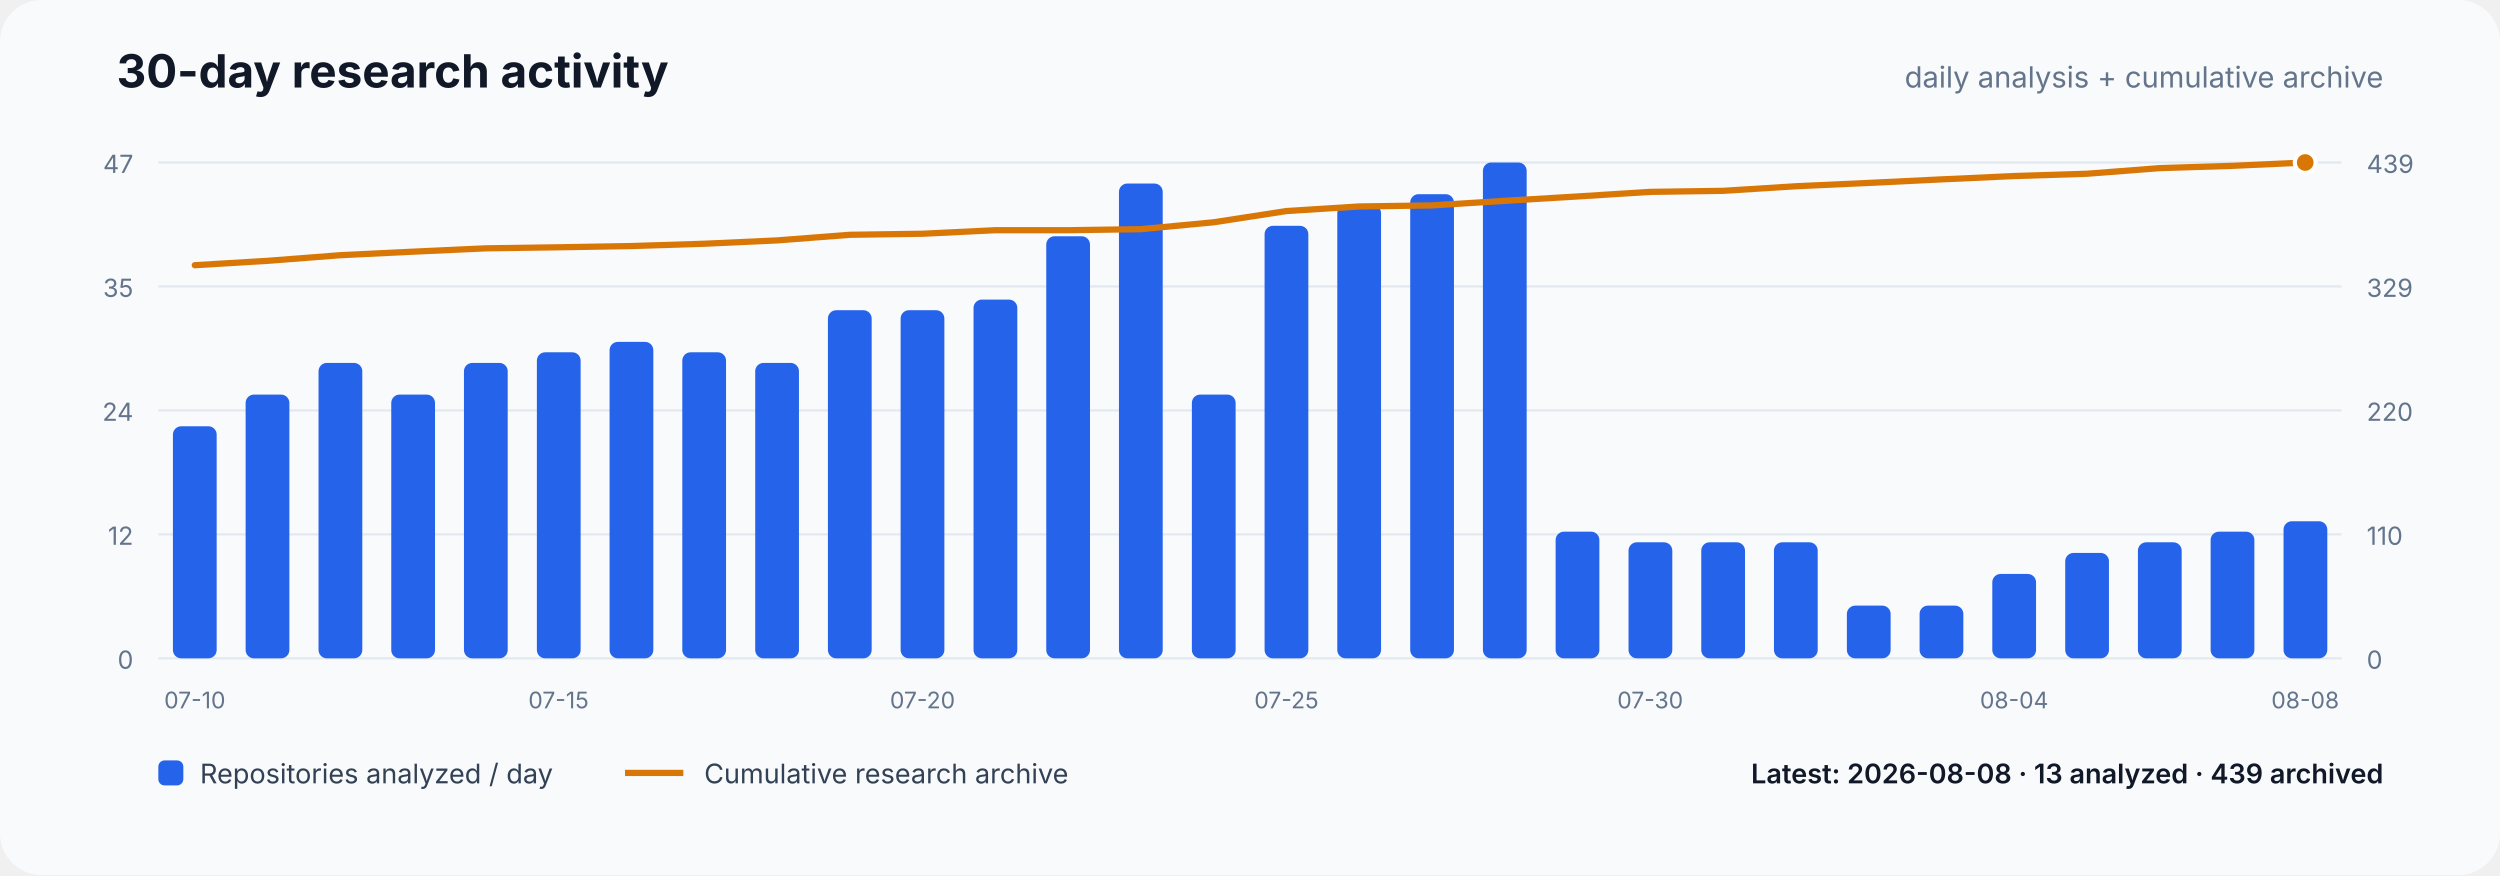
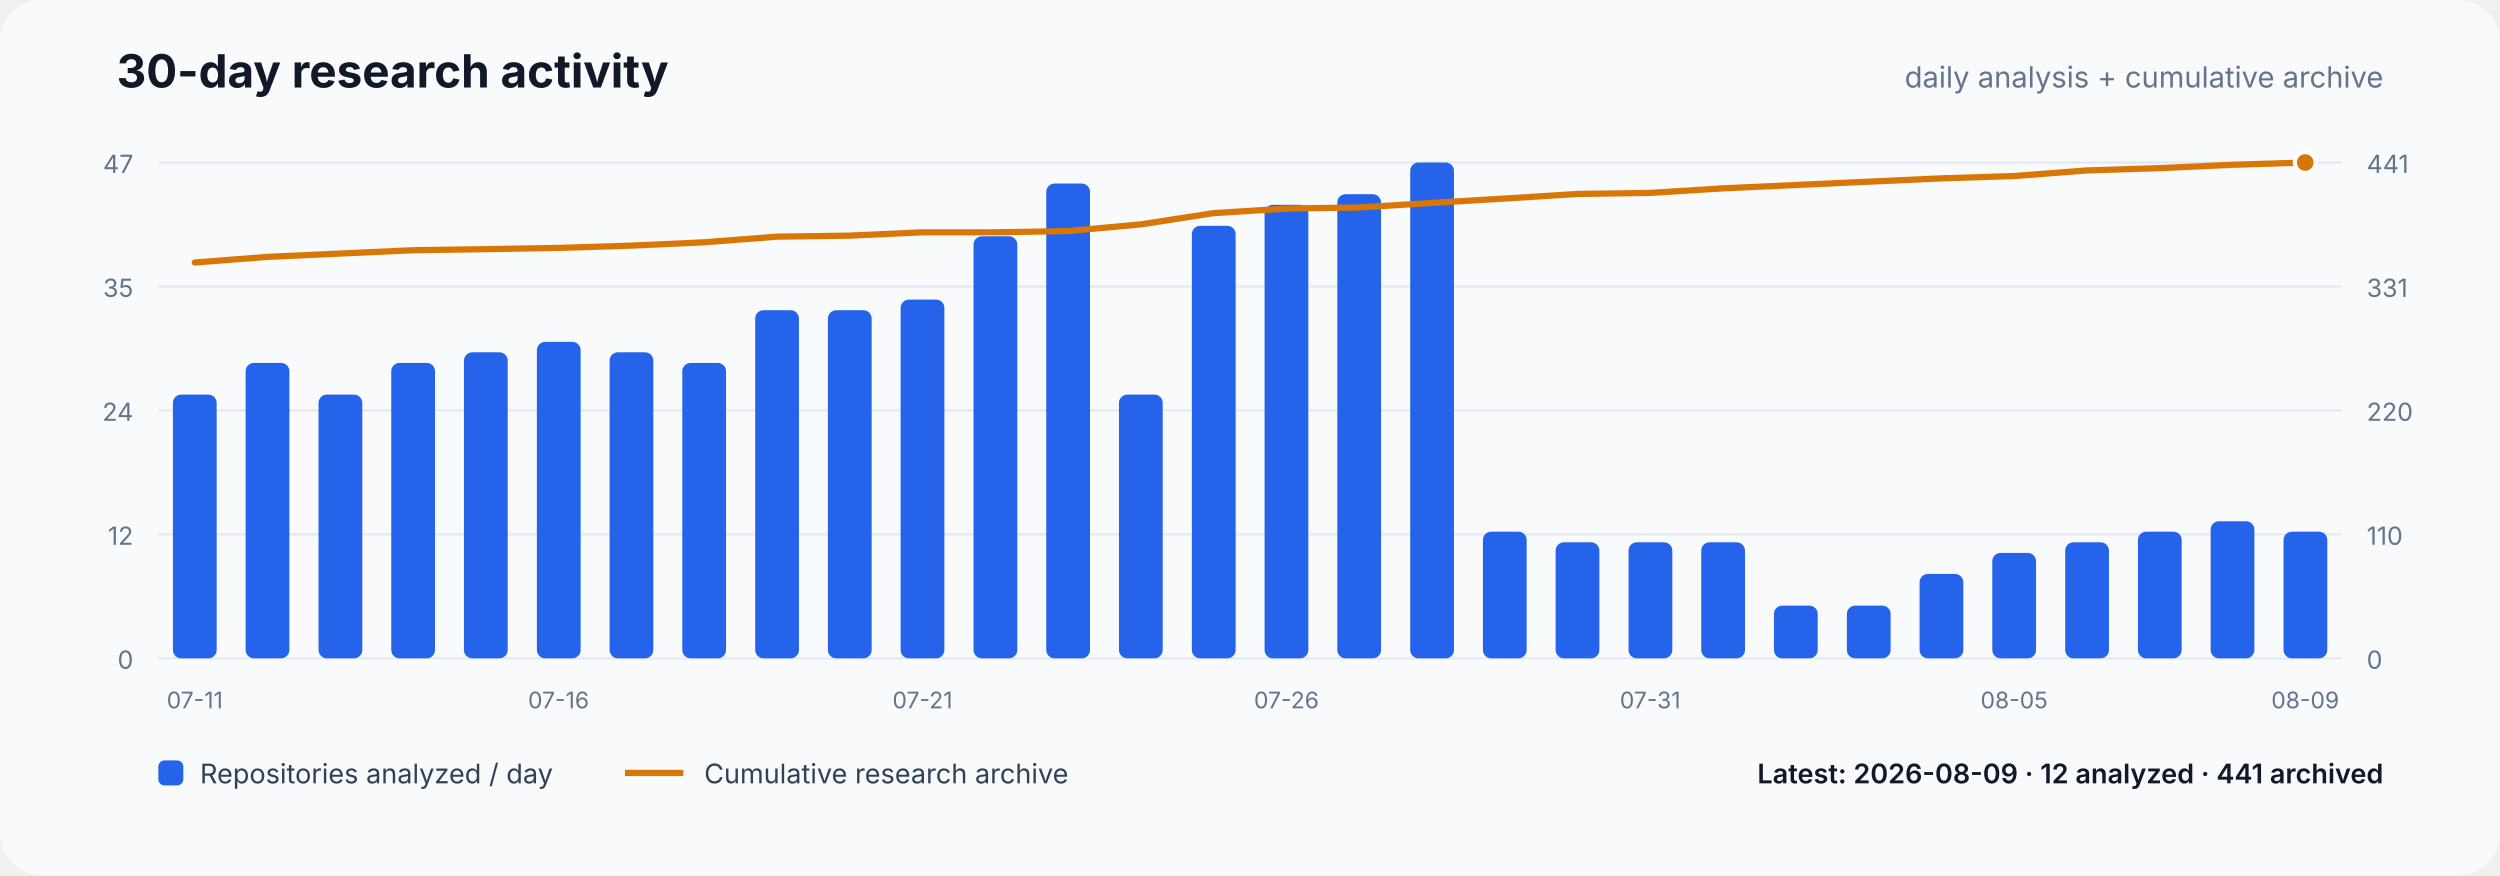
<svg xmlns="http://www.w3.org/2000/svg" width="1200" height="420" viewBox="0 0 1200 420" role="img" aria-labelledby="title desc">
  <rect width="1200" height="420" rx="20" fill="#f8fafc" />
  <text x="56" y="42" font-family="Inter,system-ui,sans-serif" font-size="22" font-weight="700" fill="#111827">30-day research activity</text>
  <text x="1144" y="42" text-anchor="end" font-family="Inter,system-ui,sans-serif" font-size="14" fill="#64748b">daily analysis + cumulative archive</text>
  <line x1="76" y1="316.0" x2="1124" y2="316.0" stroke="#e2e8f0" />
  <text x="64" y="321.0" text-anchor="end" font-family="Inter,system-ui,sans-serif" font-size="12" fill="#64748b">0</text>
  <text x="1136" y="321.0" font-family="Inter,system-ui,sans-serif" font-size="12" fill="#64748b">0</text>
  <line x1="76" y1="256.5" x2="1124" y2="256.5" stroke="#e2e8f0" />
  <text x="64" y="261.5" text-anchor="end" font-family="Inter,system-ui,sans-serif" font-size="12" fill="#64748b">12</text>
  <text x="1136" y="261.5" font-family="Inter,system-ui,sans-serif" font-size="12" fill="#64748b">110</text>
  <line x1="76" y1="197.0" x2="1124" y2="197.0" stroke="#e2e8f0" />
  <text x="64" y="202.0" text-anchor="end" font-family="Inter,system-ui,sans-serif" font-size="12" fill="#64748b">24</text>
  <text x="1136" y="202.0" font-family="Inter,system-ui,sans-serif" font-size="12" fill="#64748b">220</text>
  <line x1="76" y1="137.5" x2="1124" y2="137.5" stroke="#e2e8f0" />
  <text x="64" y="142.5" text-anchor="end" font-family="Inter,system-ui,sans-serif" font-size="12" fill="#64748b">35</text>
-   <text x="1136" y="142.5" font-family="Inter,system-ui,sans-serif" font-size="12" fill="#64748b">329</text>
+   <text x="1136" y="142.5" font-family="Inter,system-ui,sans-serif" font-size="12" fill="#64748b">331</text>
  <line x1="76" y1="78.0" x2="1124" y2="78.0" stroke="#e2e8f0" />
  <text x="64" y="83.0" text-anchor="end" font-family="Inter,system-ui,sans-serif" font-size="12" fill="#64748b">47</text>
-   <text x="1136" y="83.0" font-family="Inter,system-ui,sans-serif" font-size="12" fill="#64748b">439</text>
-   <rect x="83.0" y="204.6" width="21.0" height="111.4" rx="4" fill="#2563eb" />
-   <text x="93.5" y="340" text-anchor="middle" font-family="Inter,system-ui,sans-serif" font-size="11" fill="#64748b">07-10</text>
-   <rect x="117.9" y="189.4" width="21.0" height="126.6" rx="4" fill="#2563eb" />
-   <rect x="152.9" y="174.2" width="21.0" height="141.8" rx="4" fill="#2563eb" />
-   <rect x="187.8" y="189.4" width="21.0" height="126.6" rx="4" fill="#2563eb" />
-   <rect x="222.7" y="174.2" width="21.0" height="141.8" rx="4" fill="#2563eb" />
-   <rect x="257.7" y="169.1" width="21.0" height="146.9" rx="4" fill="#2563eb" />
-   <text x="268.1" y="340" text-anchor="middle" font-family="Inter,system-ui,sans-serif" font-size="11" fill="#64748b">07-15</text>
-   <rect x="292.6" y="164.1" width="21.0" height="151.9" rx="4" fill="#2563eb" />
-   <rect x="327.5" y="169.1" width="21.0" height="146.9" rx="4" fill="#2563eb" />
-   <rect x="362.5" y="174.2" width="21.0" height="141.8" rx="4" fill="#2563eb" />
+   <text x="1136" y="83.0" font-family="Inter,system-ui,sans-serif" font-size="12" fill="#64748b">441</text>
+   <rect x="83.0" y="189.4" width="21.0" height="126.6" rx="4" fill="#2563eb" />
+   <text x="93.5" y="340" text-anchor="middle" font-family="Inter,system-ui,sans-serif" font-size="11" fill="#64748b">07-11</text>
+   <rect x="117.9" y="174.2" width="21.0" height="141.8" rx="4" fill="#2563eb" />
+   <rect x="152.9" y="189.4" width="21.0" height="126.6" rx="4" fill="#2563eb" />
+   <rect x="187.8" y="174.2" width="21.0" height="141.8" rx="4" fill="#2563eb" />
+   <rect x="222.7" y="169.1" width="21.0" height="146.9" rx="4" fill="#2563eb" />
+   <rect x="257.7" y="164.1" width="21.0" height="151.9" rx="4" fill="#2563eb" />
+   <text x="268.1" y="340" text-anchor="middle" font-family="Inter,system-ui,sans-serif" font-size="11" fill="#64748b">07-16</text>
+   <rect x="292.6" y="169.1" width="21.0" height="146.9" rx="4" fill="#2563eb" />
+   <rect x="327.5" y="174.2" width="21.0" height="141.8" rx="4" fill="#2563eb" />
+   <rect x="362.5" y="148.9" width="21.0" height="167.1" rx="4" fill="#2563eb" />
  <rect x="397.4" y="148.9" width="21.0" height="167.1" rx="4" fill="#2563eb" />
-   <rect x="432.3" y="148.9" width="21.0" height="167.1" rx="4" fill="#2563eb" />
-   <text x="442.8" y="340" text-anchor="middle" font-family="Inter,system-ui,sans-serif" font-size="11" fill="#64748b">07-20</text>
-   <rect x="467.3" y="143.8" width="21.0" height="172.2" rx="4" fill="#2563eb" />
-   <rect x="502.2" y="113.4" width="21.0" height="202.6" rx="4" fill="#2563eb" />
-   <rect x="537.1" y="88.1" width="21.0" height="227.9" rx="4" fill="#2563eb" />
-   <rect x="572.1" y="189.4" width="21.0" height="126.6" rx="4" fill="#2563eb" />
-   <rect x="607.0" y="108.4" width="21.0" height="207.6" rx="4" fill="#2563eb" />
-   <text x="617.5" y="340" text-anchor="middle" font-family="Inter,system-ui,sans-serif" font-size="11" fill="#64748b">07-25</text>
-   <rect x="641.9" y="98.3" width="21.0" height="217.7" rx="4" fill="#2563eb" />
-   <rect x="676.9" y="93.2" width="21.0" height="222.8" rx="4" fill="#2563eb" />
-   <rect x="711.8" y="78.0" width="21.0" height="238.0" rx="4" fill="#2563eb" />
-   <rect x="746.7" y="255.2" width="21.0" height="60.8" rx="4" fill="#2563eb" />
+   <rect x="432.3" y="143.8" width="21.0" height="172.2" rx="4" fill="#2563eb" />
+   <text x="442.8" y="340" text-anchor="middle" font-family="Inter,system-ui,sans-serif" font-size="11" fill="#64748b">07-21</text>
+   <rect x="467.3" y="113.4" width="21.0" height="202.6" rx="4" fill="#2563eb" />
+   <rect x="502.2" y="88.1" width="21.0" height="227.9" rx="4" fill="#2563eb" />
+   <rect x="537.1" y="189.4" width="21.0" height="126.6" rx="4" fill="#2563eb" />
+   <rect x="572.1" y="108.4" width="21.0" height="207.6" rx="4" fill="#2563eb" />
+   <rect x="607.0" y="98.3" width="21.0" height="217.7" rx="4" fill="#2563eb" />
+   <text x="617.5" y="340" text-anchor="middle" font-family="Inter,system-ui,sans-serif" font-size="11" fill="#64748b">07-26</text>
+   <rect x="641.9" y="93.2" width="21.0" height="222.8" rx="4" fill="#2563eb" />
+   <rect x="676.9" y="78.0" width="21.0" height="238.0" rx="4" fill="#2563eb" />
+   <rect x="711.8" y="255.2" width="21.0" height="60.8" rx="4" fill="#2563eb" />
+   <rect x="746.7" y="260.3" width="21.0" height="55.7" rx="4" fill="#2563eb" />
  <rect x="781.7" y="260.3" width="21.0" height="55.7" rx="4" fill="#2563eb" />
-   <text x="792.1" y="340" text-anchor="middle" font-family="Inter,system-ui,sans-serif" font-size="11" fill="#64748b">07-30</text>
+   <text x="792.1" y="340" text-anchor="middle" font-family="Inter,system-ui,sans-serif" font-size="11" fill="#64748b">07-31</text>
  <rect x="816.6" y="260.3" width="21.0" height="55.7" rx="4" fill="#2563eb" />
-   <rect x="851.5" y="260.3" width="21.0" height="55.7" rx="4" fill="#2563eb" />
+   <rect x="851.5" y="290.7" width="21.0" height="25.3" rx="4" fill="#2563eb" />
  <rect x="886.5" y="290.7" width="21.0" height="25.3" rx="4" fill="#2563eb" />
-   <rect x="921.4" y="290.7" width="21.0" height="25.3" rx="4" fill="#2563eb" />
-   <rect x="956.3" y="275.5" width="21.0" height="40.5" rx="4" fill="#2563eb" />
-   <text x="966.8" y="340" text-anchor="middle" font-family="Inter,system-ui,sans-serif" font-size="11" fill="#64748b">08-04</text>
-   <rect x="991.3" y="265.4" width="21.0" height="50.6" rx="4" fill="#2563eb" />
-   <rect x="1026.2" y="260.3" width="21.0" height="55.7" rx="4" fill="#2563eb" />
-   <rect x="1061.1" y="255.2" width="21.0" height="60.8" rx="4" fill="#2563eb" />
-   <rect x="1096.1" y="250.2" width="21.0" height="65.8" rx="4" fill="#2563eb" />
-   <text x="1106.5" y="340" text-anchor="middle" font-family="Inter,system-ui,sans-serif" font-size="11" fill="#64748b">08-08</text>
-   <polyline points="93.5,127.3 128.4,125.2 163.3,122.5 198.3,120.8 233.2,119.2 268.1,118.7 303.1,118.1 338.0,117.0 372.9,115.4 407.9,112.7 442.8,112.2 477.7,110.5 512.7,110.5 547.6,110.0 582.5,106.7 617.5,101.3 652.4,99.1 687.3,98.6 722.3,96.4 757.2,94.3 792.1,92.1 827.1,91.6 862.0,89.4 896.9,87.8 931.9,86.1 966.8,84.5 1001.7,83.4 1036.7,80.7 1071.6,79.6 1106.5,78.0" fill="none" stroke="#d97706" stroke-width="3" stroke-linejoin="round" stroke-linecap="round" />
+   <rect x="921.4" y="275.5" width="21.0" height="40.5" rx="4" fill="#2563eb" />
+   <rect x="956.3" y="265.4" width="21.0" height="50.6" rx="4" fill="#2563eb" />
+   <text x="966.8" y="340" text-anchor="middle" font-family="Inter,system-ui,sans-serif" font-size="11" fill="#64748b">08-05</text>
+   <rect x="991.3" y="260.3" width="21.0" height="55.7" rx="4" fill="#2563eb" />
+   <rect x="1026.2" y="255.2" width="21.0" height="60.8" rx="4" fill="#2563eb" />
+   <rect x="1061.1" y="250.2" width="21.0" height="65.8" rx="4" fill="#2563eb" />
+   <rect x="1096.1" y="255.2" width="21.0" height="60.8" rx="4" fill="#2563eb" />
+   <text x="1106.5" y="340" text-anchor="middle" font-family="Inter,system-ui,sans-serif" font-size="11" fill="#64748b">08-09</text>
+   <polyline points="93.5,126.0 128.4,123.3 163.3,121.7 198.3,120.1 233.2,119.6 268.1,119.0 303.1,117.9 338.0,116.3 372.9,113.6 407.9,113.1 442.8,111.5 477.7,111.5 512.7,110.9 547.6,107.7 582.5,102.3 617.5,100.1 652.4,99.6 687.3,97.4 722.3,95.3 757.2,93.1 792.1,92.6 827.1,90.4 862.0,88.8 896.9,87.2 931.9,85.6 966.8,84.5 1001.7,81.8 1036.7,80.7 1071.6,79.1 1106.5,78.0" fill="none" stroke="#d97706" stroke-width="3" stroke-linejoin="round" stroke-linecap="round" />
  <circle cx="1106.5" cy="78.0" r="5" fill="#d97706" stroke="#fff" stroke-width="2" />
  <rect x="76" y="365" width="12" height="12" rx="3" fill="#2563eb" />
  <text x="96" y="376" font-family="Inter,system-ui,sans-serif" font-size="13" fill="#334155">Repositories analyzed / day</text>
  <line x1="300" y1="371" x2="328" y2="371" stroke="#d97706" stroke-width="3" />
  <text x="338" y="376" font-family="Inter,system-ui,sans-serif" font-size="13" fill="#334155">Cumulative research archive</text>
-   <text x="1144" y="376" text-anchor="end" font-family="Inter,system-ui,sans-serif" font-size="13" font-weight="600" fill="#111827">Latest: 2026-08-08 · 13 analyzed · 439 archived</text>
+   <text x="1144" y="376" text-anchor="end" font-family="Inter,system-ui,sans-serif" font-size="13" font-weight="600" fill="#111827">Latest: 2026-08-09 · 12 analyzed · 441 archived</text>
</svg>
